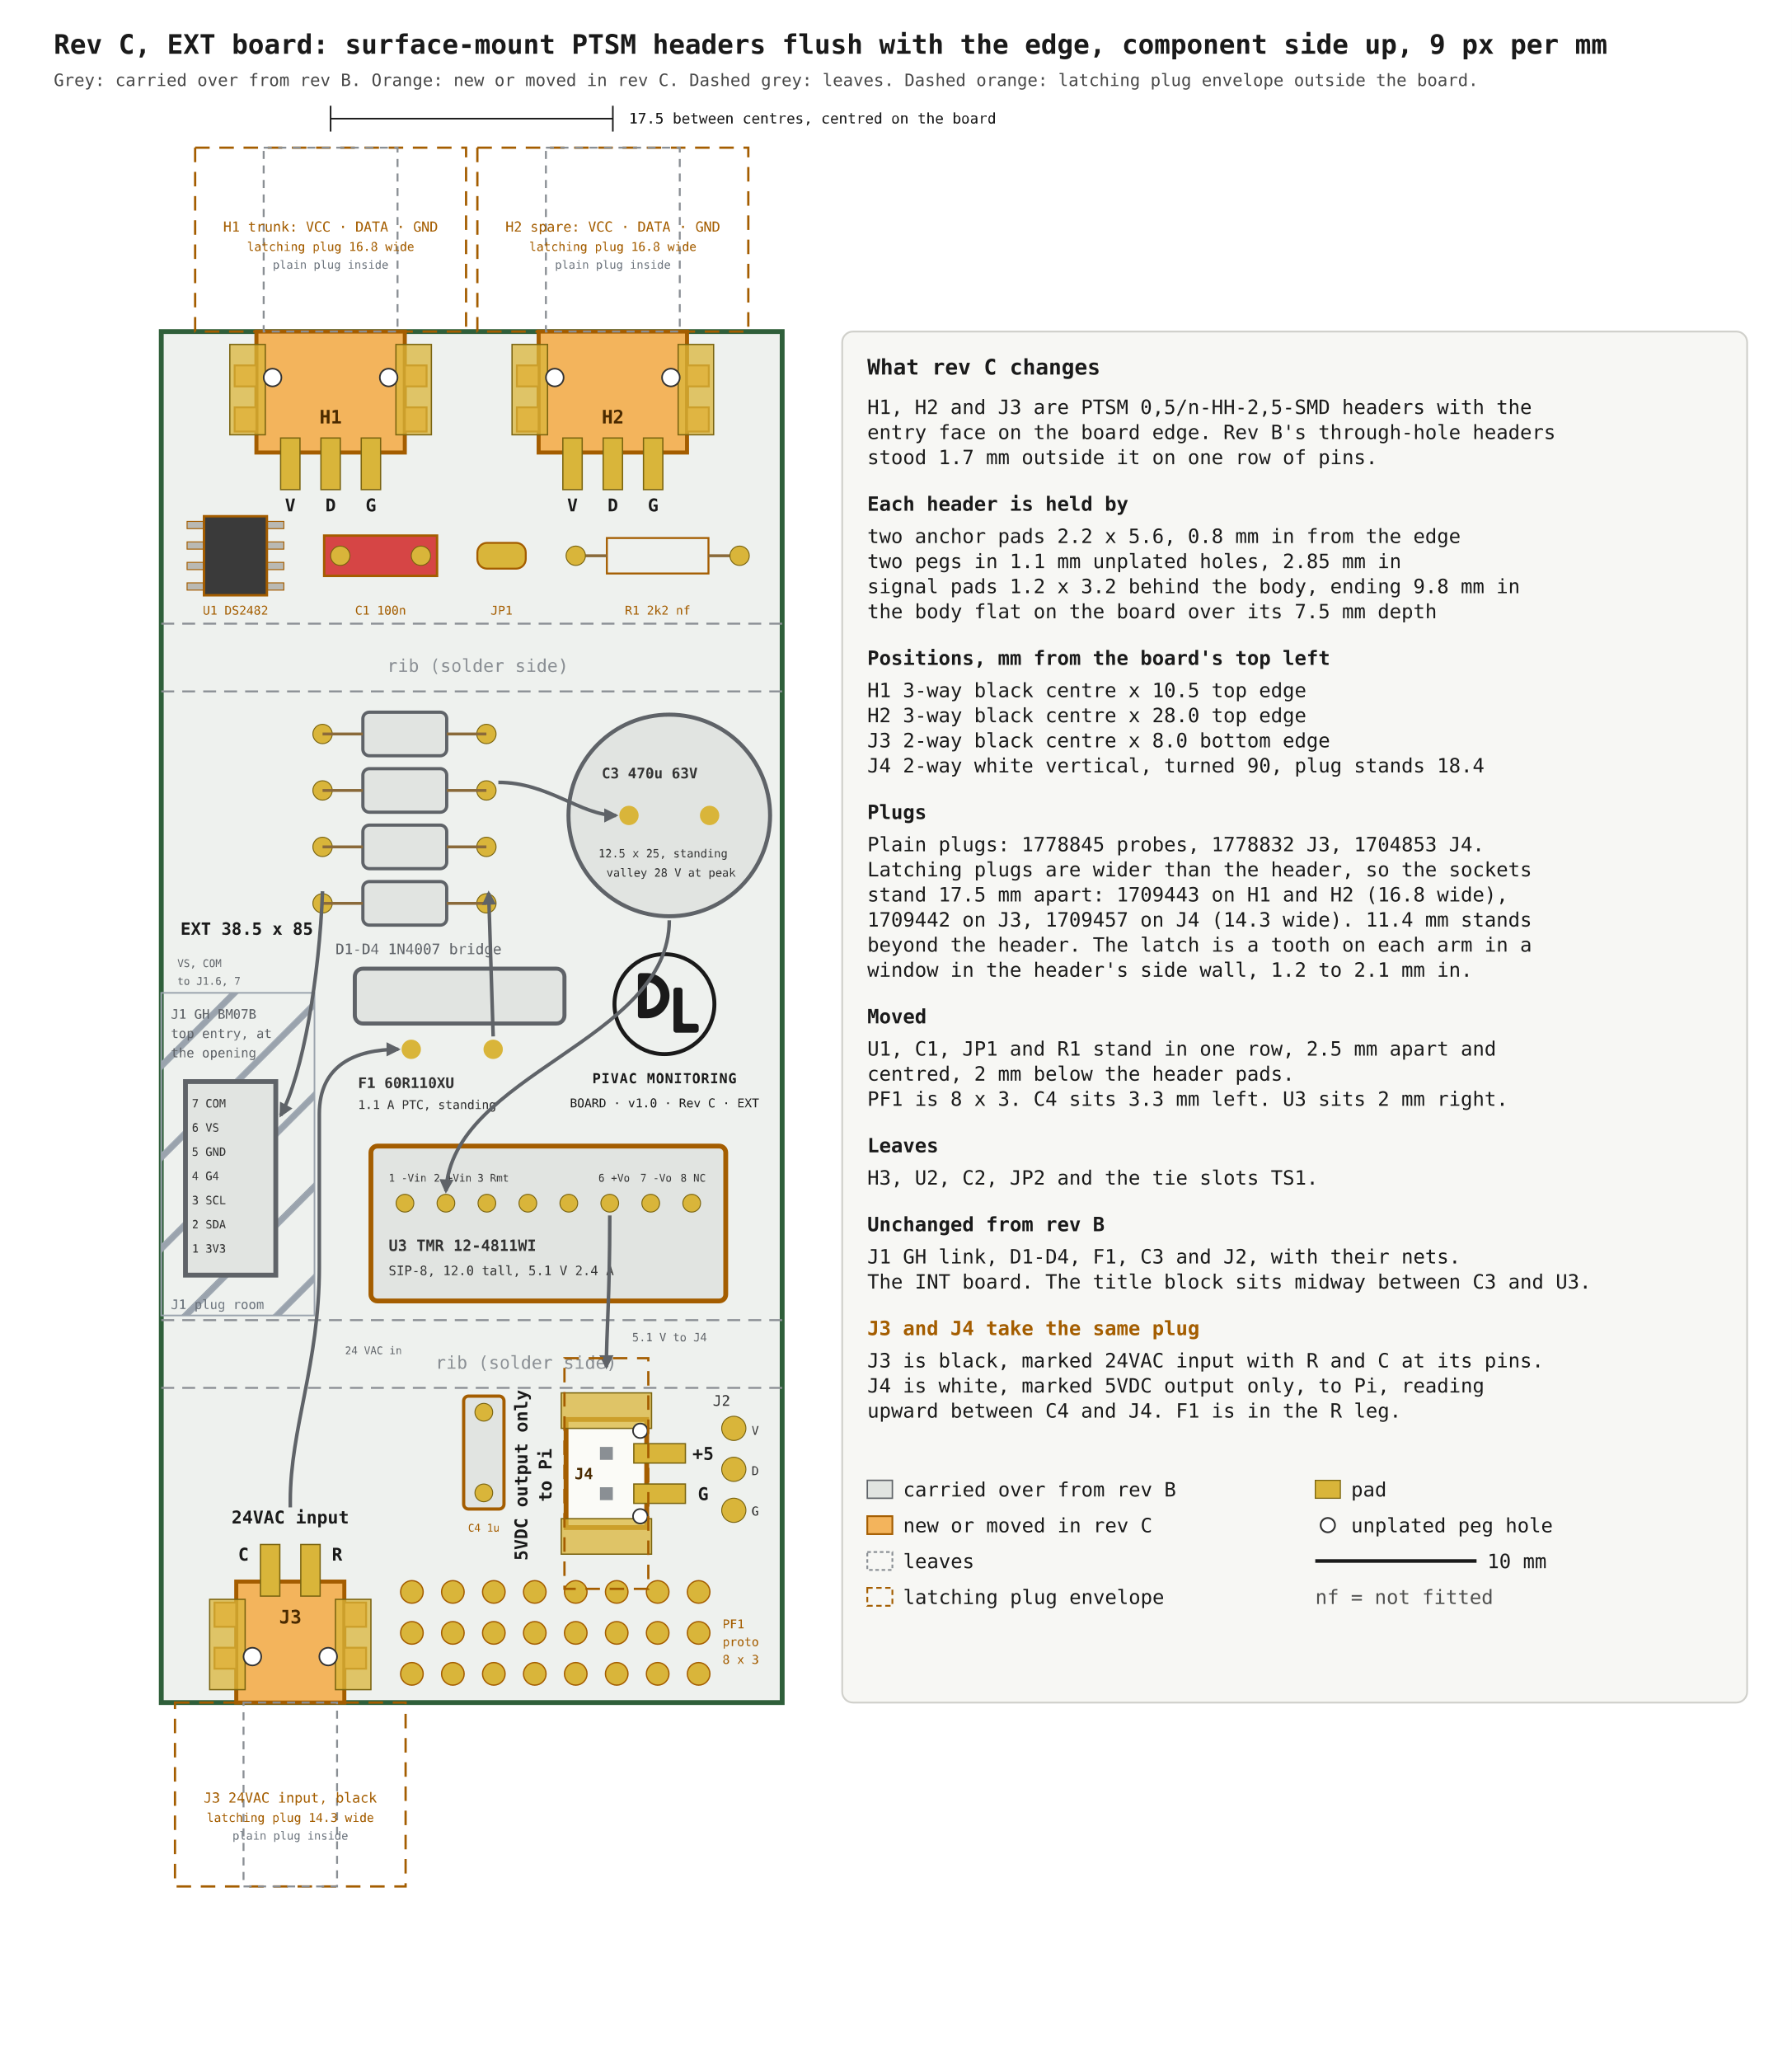
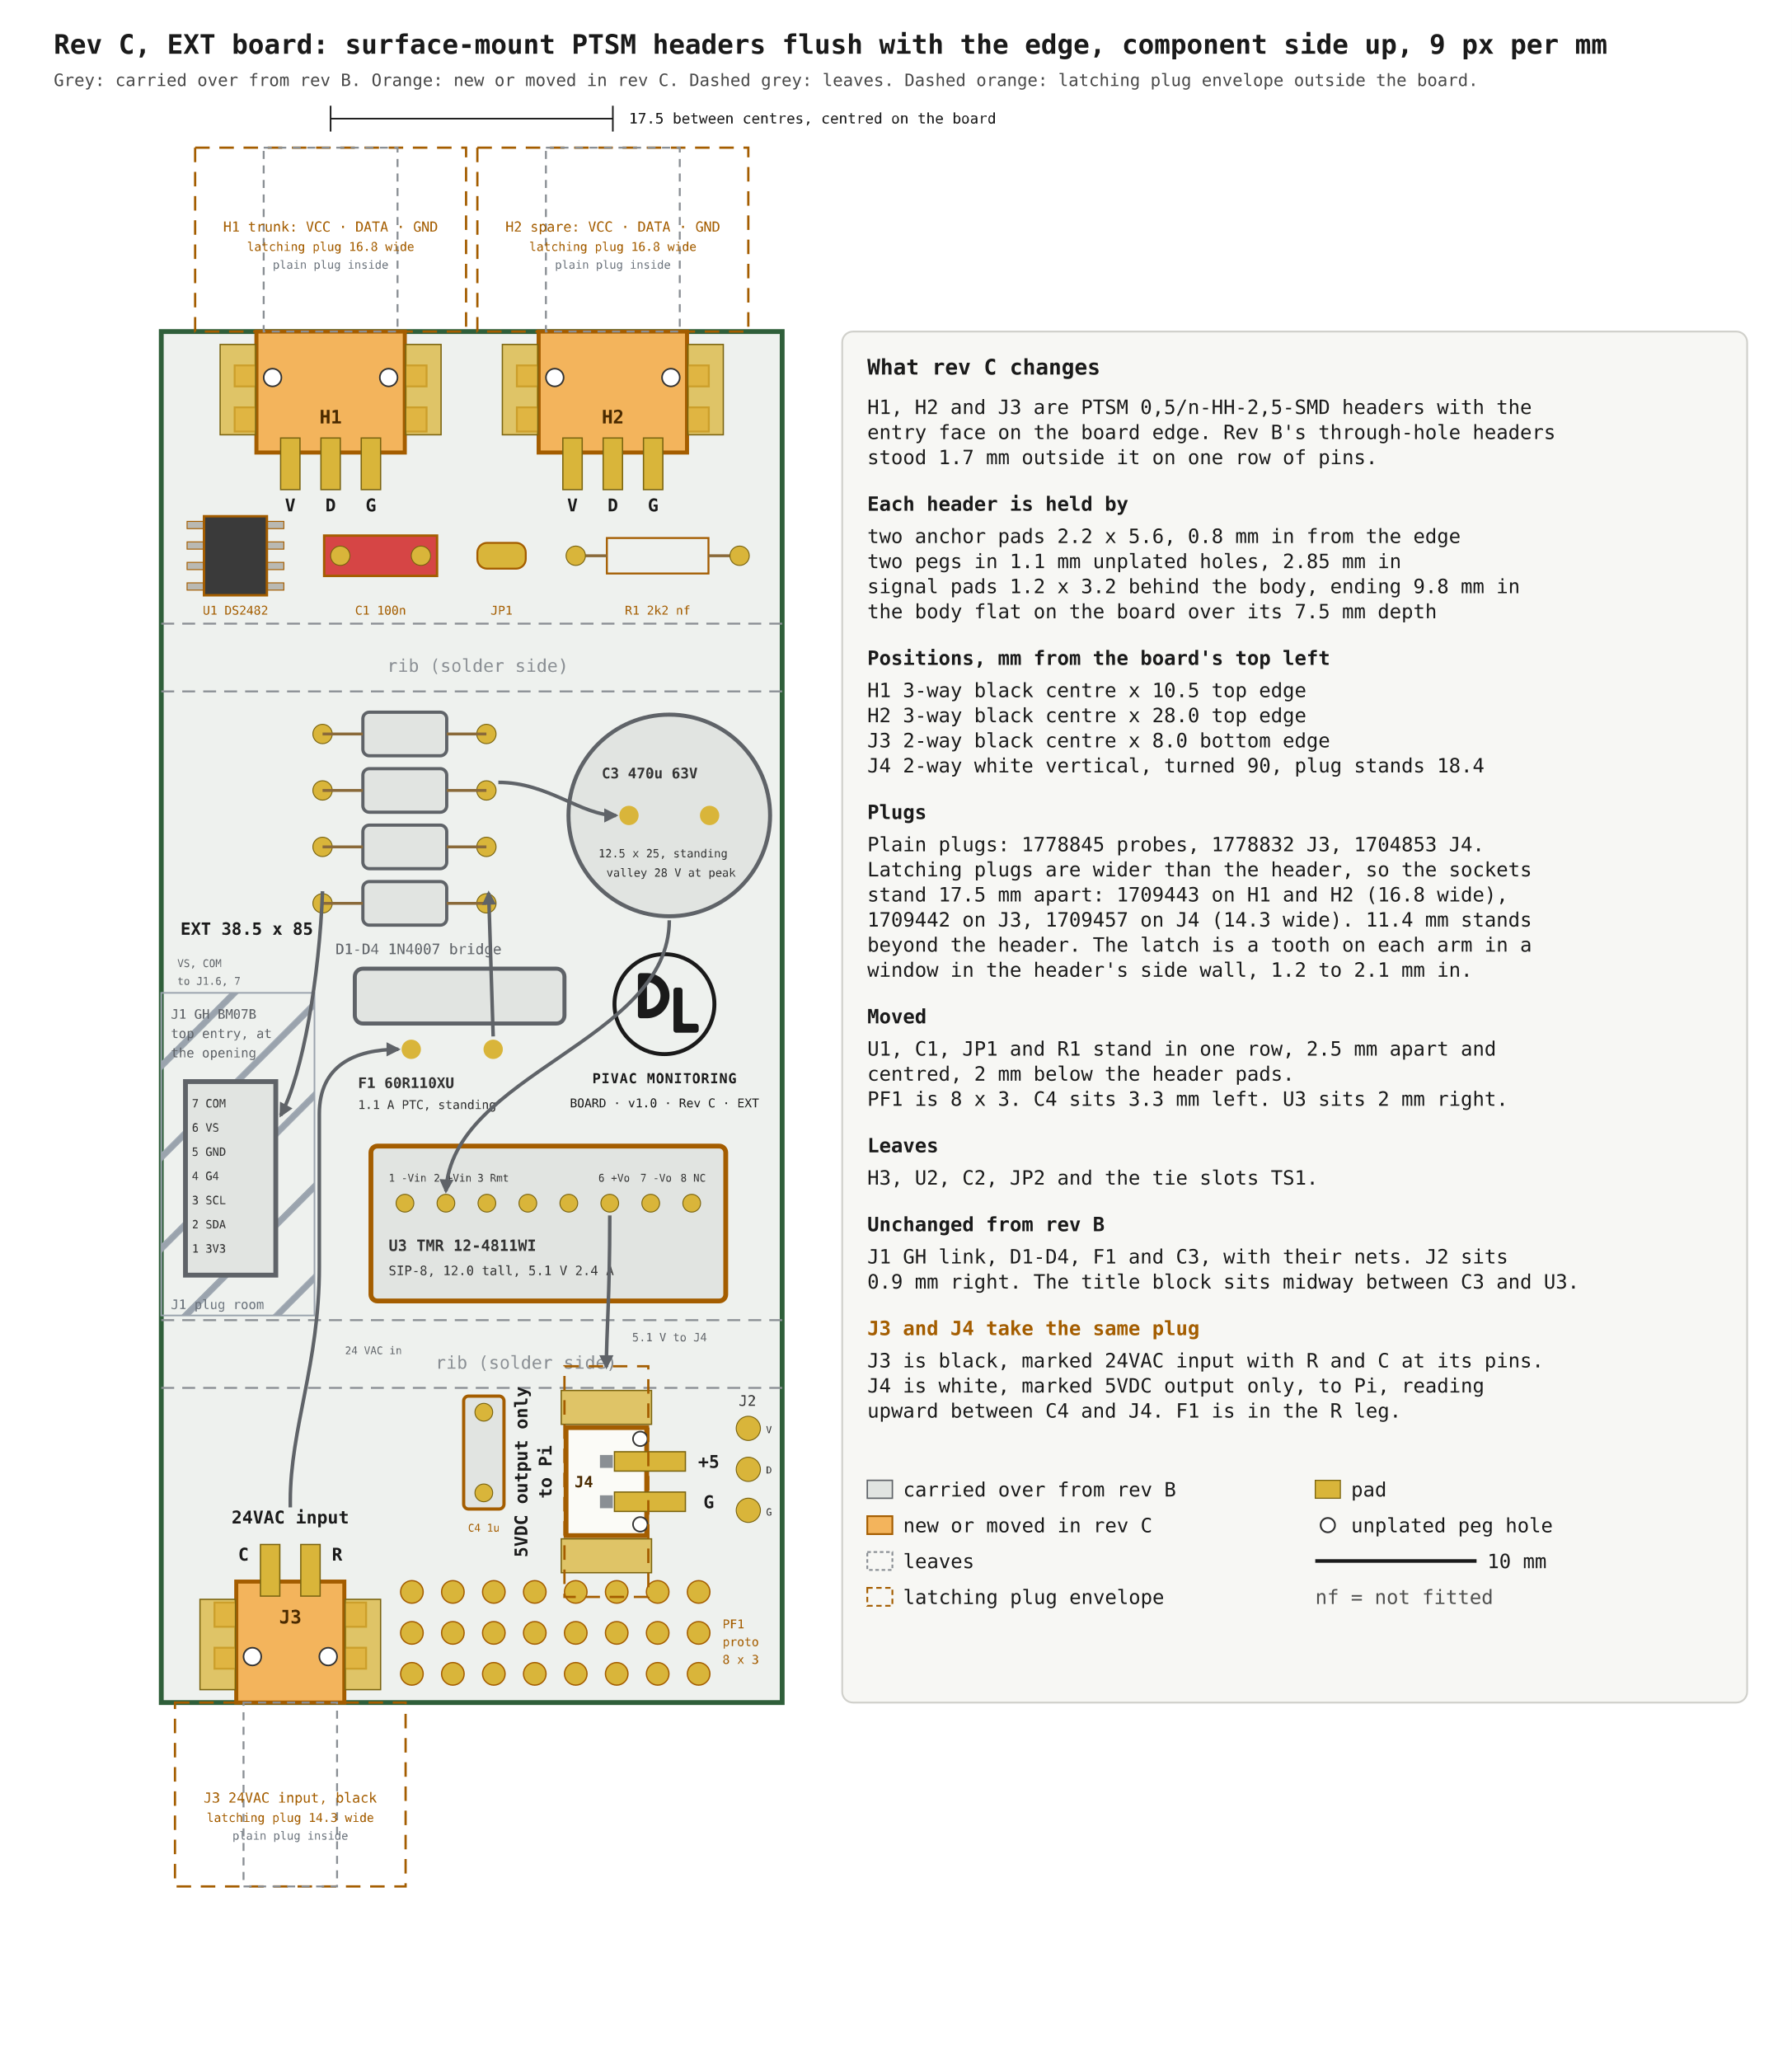
<svg xmlns="http://www.w3.org/2000/svg" viewBox="0 0 1000 1150" role="img" aria-label="Rev C layout of the EXT board: two 3-way surface-mount PTSM probe sockets on the top edge and a 2-way black 24 VAC entry on the bottom edge, each with its entry face on the board edge, a 2-way white vertical PTSM header for the 5 V output, and the envelopes of the latching plugs outside the edges." style="max-width:100%;height:auto">
  <defs>
    <pattern id="hatch" width="4" height="4" patternUnits="userSpaceOnUse" patternTransform="rotate(45)">
      <line x1="0" y1="0" x2="0" y2="4" stroke="#9aa3ad" stroke-width="0.8" />
    </pattern>
    <marker id="arrg" viewBox="0 0 6 6" refX="5" refY="3" markerWidth="4" markerHeight="4" orient="auto">
      <path d="M0,0 L6,3 L0,6 z" fill="#5f6368" />
    </marker>
  </defs>
  <rect x="0" y="0" width="1000" height="1150" fill="#ffffff" />
  <g font-family="IBM Plex Mono, ui-monospace, monospace" fill="#1a1a1a">
    <text x="30" y="30" font-size="15" font-weight="700">Rev C, EXT board: surface-mount PTSM headers flush with the edge, component side up, 9 px per mm</text>
    <text x="30" y="48" font-size="9.5" opacity="0.8">Grey: carried over from rev B. Orange: new or moved in rev C. Dashed grey: leaves. Dashed orange: latching plug envelope outside the board.</text>
    <g transform="translate(90,185) scale(9)">
      <rect x="0" y="0" width="38.5" height="85" fill="#eef1ee" stroke="#2f5f3a" stroke-width="0.3" />
      <text x="1.2" y="37.4" font-size="1.05" font-weight="700">EXT 38.5 x 85</text>
      <g stroke="#8a8f94" stroke-width="0.12" stroke-dasharray="0.8 0.5" fill="none">
        <line x1="0" y1="18.11" x2="38.5" y2="18.11" />
        <line x1="0" y1="22.31" x2="38.5" y2="22.31" />
        <line x1="0" y1="61.29" x2="38.5" y2="61.29" />
        <line x1="0" y1="65.49" x2="38.5" y2="65.49" />
      </g>
      <text x="14" y="21.1" font-size="1.1" fill="#8a8f94">rib (solder side)</text>
      <text x="17" y="64.3" font-size="1.1" fill="#8a8f94">rib (solder side)</text>
      <rect x="0" y="41" width="9.5" height="20" fill="url(#hatch)" stroke="#9aa3ad" stroke-width="0.1" />
      <text x="0.6" y="60.6" font-size="0.8" fill="#6b737c">J1 plug room</text>
      <rect x="1.5" y="46.5" width="5.6" height="12" fill="#e1e4e1" stroke="#5f6368" stroke-width="0.3" />
      <g fill="#333333" font-size="0.7">
        <text x="1.9" y="48.1">7 COM</text>
        <text x="1.9" y="49.6">6 VS</text>
        <text x="1.9" y="51.1">5 GND</text>
        <text x="1.9" y="52.6">4 G4</text>
        <text x="1.9" y="54.1">3 SCL</text>
        <text x="1.9" y="55.6">2 SDA</text>
        <text x="1.9" y="57.1">1 3V3</text>
      </g>
      <text x="0.6" y="42.6" font-size="0.8" fill="#5f6368">J1 GH BM07B</text>
      <text x="0.6" y="43.8" font-size="0.8" fill="#5f6368">top entry, at</text>
      <text x="0.6" y="45" font-size="0.8" fill="#5f6368">the opening</text>
      <g fill="#e1e4e1" stroke="#5f6368" stroke-width="0.2">
        <rect x="12.5" y="23.6" width="5.2" height="2.7" rx="0.4" />
        <rect x="12.5" y="27.1" width="5.2" height="2.7" rx="0.4" />
        <rect x="12.5" y="30.6" width="5.2" height="2.7" rx="0.4" />
        <rect x="12.5" y="34.1" width="5.2" height="2.7" rx="0.4" />
      </g>
      <g fill="#d9b53a" stroke="#7a6410" stroke-width="0.06">
        <circle cx="10" cy="24.95" r="0.6" />
        <circle cx="20.16" cy="24.95" r="0.6" />
        <circle cx="10" cy="28.45" r="0.6" />
        <circle cx="20.16" cy="28.45" r="0.6" />
        <circle cx="10" cy="31.95" r="0.6" />
        <circle cx="20.16" cy="31.95" r="0.6" />
        <circle cx="10" cy="35.45" r="0.6" />
        <circle cx="20.16" cy="35.45" r="0.6" />
      </g>
      <g stroke="#8a6a3a" stroke-width="0.18">
        <line x1="10" y1="24.95" x2="12.5" y2="24.95" />
        <line x1="17.7" y1="24.95" x2="20.16" y2="24.95" />
        <line x1="10" y1="28.45" x2="12.5" y2="28.45" />
        <line x1="17.7" y1="28.45" x2="20.16" y2="28.45" />
        <line x1="10" y1="31.95" x2="12.5" y2="31.95" />
        <line x1="17.7" y1="31.95" x2="20.16" y2="31.95" />
        <line x1="10" y1="35.45" x2="12.5" y2="35.45" />
        <line x1="17.7" y1="35.45" x2="20.16" y2="35.45" />
      </g>
      <text x="10.8" y="38.6" font-size="0.9" fill="#5f6368">D1-D4 1N4007 bridge</text>
      <circle cx="31.5" cy="30" r="6.25" fill="#e1e4e1" stroke="#5f6368" stroke-width="0.25" />
      <circle cx="29" cy="30" r="0.6" fill="#d9b53a" />
      <circle cx="34" cy="30" r="0.6" fill="#d9b53a" />
      <text x="27.3" y="27.7" font-size="0.9" font-weight="700" fill="#333333">C3 470u 63V</text>
      <text x="27.1" y="32.6" font-size="0.7" fill="#333333">12.5 x 25, standing</text>
      <text x="27.6" y="33.8" font-size="0.7" fill="#333333">valley 28 V at peak</text>
      <rect x="12" y="39.5" width="13" height="3.4" rx="0.5" fill="#e1e4e1" stroke="#5f6368" stroke-width="0.25" />
      <circle cx="15.5" cy="44.5" r="0.6" fill="#d9b53a" />
      <circle cx="20.58" cy="44.5" r="0.6" fill="#d9b53a" />
      <text x="12.2" y="46.9" font-size="0.9" font-weight="700" fill="#333333">F1 60R110XU</text>
      <text x="12.2" y="48.2" font-size="0.75" fill="#333333">1.1 A PTC, standing</text>
      <rect x="13.00" y="50.5" width="22" height="9.6" rx="0.4" fill="#e1e4e1" stroke="#a45d00" stroke-width="0.3" />
      <g fill="#d9b53a" stroke="#7a6410" stroke-width="0.06">
        <circle cx="15.11" cy="54.04" r="0.55" />
        <circle cx="17.65" cy="54.04" r="0.55" />
        <circle cx="20.19" cy="54.04" r="0.55" />
        <circle cx="22.73" cy="54.04" r="0.55" />
        <circle cx="25.27" cy="54.04" r="0.55" />
        <circle cx="27.81" cy="54.04" r="0.55" />
        <circle cx="30.35" cy="54.04" r="0.55" />
        <circle cx="32.89" cy="54.04" r="0.55" />
      </g>
      <g fill="#333333" font-size="0.65">
        <text x="14.10" y="52.7">1 -Vin</text>
        <text x="16.90" y="52.7">2 +Vin</text>
        <text x="19.60" y="52.7">3 Rmt</text>
        <text x="27.10" y="52.7">6 +Vo</text>
        <text x="29.70" y="52.7">7 -Vo</text>
        <text x="32.20" y="52.7">8 NC</text>
      </g>
      <text x="14.10" y="57" font-size="0.95" font-weight="700" fill="#333333">U3 TMR 12-4811WI</text>
      <text x="14.10" y="58.5" font-size="0.8" fill="#333333">SIP-8, 12.0 tall, 5.1 V 2.4 A</text>
      <g fill="#d9b53a" stroke="#7a6410" stroke-width="0.06">
-         <circle cx="35.5" cy="68" r="0.75" />
-         <circle cx="35.5" cy="70.54" r="0.75" />
-         <circle cx="35.5" cy="73.08" r="0.75" />
-       </g>
-       <text x="34.2" y="66.6" font-size="0.9" fill="#333">J2</text>
-       <text x="36.6" y="68.4" font-size="0.75" fill="#333">V</text>
-       <text x="36.6" y="70.9" font-size="0.75" fill="#333">D</text>
-       <text x="36.6" y="73.4" font-size="0.75" fill="#333">G</text>
+         <circle cx="36.4" cy="68" r="0.75" />
+         <circle cx="36.4" cy="70.54" r="0.75" />
+         <circle cx="36.4" cy="73.08" r="0.75" />
+       </g>
+       <text x="35.8" y="66.6" font-size="0.9" fill="#333">J2</text>
+       <text x="37.5" y="68.3" font-size="0.6" fill="#333">V</text>
+       <text x="37.5" y="70.8" font-size="0.6" fill="#333">D</text>
+       <text x="37.5" y="73.4" font-size="0.6" fill="#333">G</text>
      <g transform="translate(31.2,41.7) scale(0.7)">
        <circle cx="0" cy="0" r="4.425" fill="none" stroke="#1a1a1a" stroke-width="0.35" />
        <path d="M -2.35 1.01 L -2.35 -2.51 A 0.24 0.24 0 0 1 -2.11 -2.75 L -1.55 -2.75 A 2 2 0 0 1 -1.55 1.25 L -2.11 1.25 A 0.24 0.24 0 0 1 -2.35 1.01 Z M -1.55 -1.95 L -1.55 0.45 A 1.2 1.2 0 0 0 -1.55 -1.95 Z" fill="#1a1a1a" fill-rule="nonzero" />
        <path d="M 0.8 -1.23 A 0.24 0.24 0 0 1 1.04 -1.47 L 1.36 -1.47 A 0.24 0.24 0 0 1 1.6 -1.23 L 1.6 1.59 A 0.14 0.14 0 0 0 1.74 1.73 L 2.793 1.73 A 0.24 0.24 0 0 1 3.033 1.97 L 3.033 2.29 A 0.24 0.24 0 0 1 2.793 2.53 L 1.04 2.53 A 0.24 0.24 0 0 1 0.8 2.29 Z" fill="#1a1a1a" />
      </g>
      <text x="31.2" y="46.6" font-size="0.85" font-weight="700" text-anchor="middle" letter-spacing="0.05">PIVAC MONITORING</text>
      <text x="31.2" y="48.1" font-size="0.75" text-anchor="middle">BOARD · v1.0 · Rev C · EXT</text>
      <g stroke="#5f6368" stroke-width="0.22" fill="none" marker-end="url(#arrg)">
        <path d="M 8 72.9 L 8 72.5 C 8 68, 9.8 64, 9.8 58 L 9.8 48.5 C 9.8 45.5, 12 44.5, 14.7 44.5" />
        <path d="M 20.58 43.7 L 20.3 34.8" />
        <path d="M 20.9 27.95 C 24 27.95, 26 30, 28.2 30" />
        <path d="M 31.5 36.5 C 31.5 44, 18 46, 17.65 53.3" />
        <path d="M 27.81 54.8 C 27.81 60, 27.6 62, 27.6 64.2" />
        <path d="M 10 34.7 C 9.8 40, 8.8 46, 7.4 48.6" />
      </g>
      <g font-size="0.7" fill="#5f6368">
        <text x="29.2" y="62.6">5.1 V to J4</text>
        <text x="11.4" y="63.4" font-size="0.65">24 VAC in</text>
        <text x="1.0" y="39.4" font-size="0.65">VS, COM</text>
        <text x="1.0" y="40.5" font-size="0.65">to J1.6, 7</text>
      </g>
      <rect x="5.90" y="0.00" width="9.20" height="7.50" fill="#f3b45c" stroke="#a45d00" stroke-width="0.25" />
      <rect x="4.55" y="2.10" width="1.35" height="1.30" fill="#f3b45c" stroke="#a45d00" stroke-width="0.12" />
      <rect x="4.55" y="4.70" width="1.35" height="1.50" fill="#f3b45c" stroke="#a45d00" stroke-width="0.12" />
-       <rect x="4.25" y="0.80" width="2.20" height="5.60" fill="#d9b53a" fill-opacity="0.75" stroke="#7a6410" stroke-width="0.08" />
+       <rect x="3.65" y="0.80" width="2.20" height="5.60" fill="#d9b53a" fill-opacity="0.75" stroke="#7a6410" stroke-width="0.08" />
      <circle cx="6.90" cy="2.85" r="0.55" fill="#ffffff" stroke="#333" stroke-width="0.1" />
      <rect x="15.10" y="2.10" width="1.35" height="1.30" fill="#f3b45c" stroke="#a45d00" stroke-width="0.12" />
      <rect x="15.10" y="4.70" width="1.35" height="1.50" fill="#f3b45c" stroke="#a45d00" stroke-width="0.12" />
-       <rect x="14.55" y="0.80" width="2.20" height="5.60" fill="#d9b53a" fill-opacity="0.75" stroke="#7a6410" stroke-width="0.08" />
+       <rect x="15.15" y="0.80" width="2.20" height="5.60" fill="#d9b53a" fill-opacity="0.75" stroke="#7a6410" stroke-width="0.08" />
      <circle cx="14.10" cy="2.85" r="0.55" fill="#ffffff" stroke="#333" stroke-width="0.1" />
      <rect x="7.40" y="6.60" width="1.20" height="3.20" fill="#d9b53a" stroke="#7a6410" stroke-width="0.08" />
      <rect x="9.90" y="6.60" width="1.20" height="3.20" fill="#d9b53a" stroke="#7a6410" stroke-width="0.08" />
      <rect x="12.40" y="6.60" width="1.20" height="3.20" fill="#d9b53a" stroke="#7a6410" stroke-width="0.08" />
      <text x="10.50" y="5.70" font-size="1.15" font-weight="700" fill="#4a2a00" text-anchor="middle">H1</text>
      <rect x="2.10" y="-11.40" width="16.80" height="11.40" fill="none" stroke="#a45d00" stroke-width="0.14" stroke-dasharray="0.9 0.6" />
      <rect x="6.35" y="-11.40" width="8.30" height="11.40" fill="none" stroke="#8a8f94" stroke-width="0.12" stroke-dasharray="0.5 0.4" />
      <text x="10.50" y="-6.20" font-size="0.85" fill="#a45d00" text-anchor="middle">H1 trunk: VCC · DATA · GND</text>
      <text x="10.50" y="-5.00" font-size="0.75" fill="#a45d00" text-anchor="middle">latching plug 16.8 wide</text>
      <text x="10.50" y="-3.90" font-size="0.7" fill="#6b737c" text-anchor="middle">plain plug inside</text>
      <rect x="23.40" y="0.00" width="9.20" height="7.50" fill="#f3b45c" stroke="#a45d00" stroke-width="0.25" />
      <rect x="22.05" y="2.10" width="1.35" height="1.30" fill="#f3b45c" stroke="#a45d00" stroke-width="0.12" />
      <rect x="22.05" y="4.70" width="1.35" height="1.50" fill="#f3b45c" stroke="#a45d00" stroke-width="0.12" />
-       <rect x="21.75" y="0.80" width="2.20" height="5.60" fill="#d9b53a" fill-opacity="0.75" stroke="#7a6410" stroke-width="0.08" />
+       <rect x="21.15" y="0.80" width="2.20" height="5.60" fill="#d9b53a" fill-opacity="0.75" stroke="#7a6410" stroke-width="0.08" />
      <circle cx="24.40" cy="2.85" r="0.55" fill="#ffffff" stroke="#333" stroke-width="0.1" />
      <rect x="32.60" y="2.10" width="1.35" height="1.30" fill="#f3b45c" stroke="#a45d00" stroke-width="0.12" />
      <rect x="32.60" y="4.70" width="1.35" height="1.50" fill="#f3b45c" stroke="#a45d00" stroke-width="0.12" />
-       <rect x="32.05" y="0.80" width="2.20" height="5.60" fill="#d9b53a" fill-opacity="0.75" stroke="#7a6410" stroke-width="0.08" />
+       <rect x="32.65" y="0.80" width="2.20" height="5.60" fill="#d9b53a" fill-opacity="0.75" stroke="#7a6410" stroke-width="0.08" />
      <circle cx="31.60" cy="2.85" r="0.55" fill="#ffffff" stroke="#333" stroke-width="0.1" />
      <rect x="24.90" y="6.60" width="1.20" height="3.20" fill="#d9b53a" stroke="#7a6410" stroke-width="0.08" />
      <rect x="27.40" y="6.60" width="1.20" height="3.20" fill="#d9b53a" stroke="#7a6410" stroke-width="0.08" />
      <rect x="29.90" y="6.60" width="1.20" height="3.20" fill="#d9b53a" stroke="#7a6410" stroke-width="0.08" />
      <text x="28.00" y="5.70" font-size="1.15" font-weight="700" fill="#4a2a00" text-anchor="middle">H2</text>
      <rect x="19.60" y="-11.40" width="16.80" height="11.40" fill="none" stroke="#a45d00" stroke-width="0.14" stroke-dasharray="0.9 0.6" />
      <rect x="23.85" y="-11.40" width="8.30" height="11.40" fill="none" stroke="#8a8f94" stroke-width="0.12" stroke-dasharray="0.5 0.4" />
      <text x="28.00" y="-6.20" font-size="0.85" fill="#a45d00" text-anchor="middle">H2 spare: VCC · DATA · GND</text>
      <text x="28.00" y="-5.00" font-size="0.75" fill="#a45d00" text-anchor="middle">latching plug 16.8 wide</text>
      <text x="28.00" y="-3.90" font-size="0.7" fill="#6b737c" text-anchor="middle">plain plug inside</text>
      <g font-size="1.1" font-weight="700" fill="#1a1a1a" text-anchor="middle">
        <text x="8.0" y="11.15">V</text>
        <text x="10.5" y="11.15">D</text>
        <text x="13.0" y="11.15">G</text>
        <text x="25.5" y="11.15">V</text>
        <text x="28.0" y="11.15">D</text>
        <text x="30.5" y="11.15">G</text>
      </g>
      <g fill="#b9b9b3" stroke="#a45d00" stroke-width="0.06">
        <rect x="1.60" y="11.77" width="1.05" height="0.45" />
        <rect x="6.55" y="11.77" width="1.05" height="0.45" />
        <rect x="1.60" y="13.04" width="1.05" height="0.45" />
        <rect x="6.55" y="13.04" width="1.05" height="0.45" />
        <rect x="1.60" y="14.31" width="1.05" height="0.45" />
        <rect x="6.55" y="14.31" width="1.05" height="0.45" />
        <rect x="1.60" y="15.58" width="1.05" height="0.45" />
        <rect x="6.55" y="15.58" width="1.05" height="0.45" />
      </g>
      <rect x="2.65" y="11.45" width="3.9" height="4.9" fill="#3a3a3a" stroke="#a45d00" stroke-width="0.15" />
      <rect x="10.1" y="12.65" width="7" height="2.5" fill="#d64545" stroke="#a45d00" stroke-width="0.15" />
      <circle cx="11.1" cy="13.90" r="0.6" fill="#d9b53a" stroke="#7a6410" stroke-width="0.06" />
      <circle cx="16.1" cy="13.90" r="0.6" fill="#d9b53a" stroke="#7a6410" stroke-width="0.06" />
      <rect x="19.6" y="13.10" width="3" height="1.6" rx="0.6" fill="#d9b53a" stroke="#a45d00" stroke-width="0.12" />
      <rect x="27.63" y="12.80" width="6.3" height="2.2" fill="none" stroke="#a45d00" stroke-width="0.12" />
      <g stroke="#8a6a3a" stroke-width="0.18">
        <line x1="25.7" y1="13.90" x2="27.63" y2="13.90" />
        <line x1="33.93" y1="13.90" x2="35.86" y2="13.90" />
      </g>
      <circle cx="25.7" cy="13.90" r="0.6" fill="#d9b53a" stroke="#7a6410" stroke-width="0.06" />
      <circle cx="35.86" cy="13.90" r="0.6" fill="#d9b53a" stroke="#7a6410" stroke-width="0.06" />
      <g font-size="0.75" fill="#a45d00" text-anchor="middle">
        <text x="4.6" y="17.55">U1 DS2482</text>
        <text x="13.6" y="17.55">C1 100n</text>
        <text x="21.1" y="17.55">JP1</text>
        <text x="30.78" y="17.55">R1 2k2 nf</text>
      </g>
      <g fill="#d9b53a" stroke="#a45d00" stroke-width="0.08">
        <circle cx="15.54" cy="78.14" r="0.7" />
        <circle cx="18.08" cy="78.14" r="0.7" />
        <circle cx="20.62" cy="78.14" r="0.7" />
        <circle cx="23.16" cy="78.14" r="0.7" />
        <circle cx="25.70" cy="78.14" r="0.7" />
        <circle cx="28.24" cy="78.14" r="0.7" />
        <circle cx="30.78" cy="78.14" r="0.7" />
        <circle cx="33.32" cy="78.14" r="0.7" />
        <circle cx="15.54" cy="80.68" r="0.7" />
        <circle cx="18.08" cy="80.68" r="0.7" />
        <circle cx="20.62" cy="80.68" r="0.7" />
        <circle cx="23.16" cy="80.68" r="0.7" />
        <circle cx="25.70" cy="80.68" r="0.7" />
        <circle cx="28.24" cy="80.68" r="0.7" />
        <circle cx="30.78" cy="80.68" r="0.7" />
        <circle cx="33.32" cy="80.68" r="0.7" />
        <circle cx="15.54" cy="83.22" r="0.7" />
        <circle cx="18.08" cy="83.22" r="0.7" />
        <circle cx="20.62" cy="83.22" r="0.7" />
        <circle cx="23.16" cy="83.22" r="0.7" />
        <circle cx="25.70" cy="83.22" r="0.7" />
        <circle cx="28.24" cy="83.22" r="0.7" />
        <circle cx="30.78" cy="83.22" r="0.7" />
        <circle cx="33.32" cy="83.22" r="0.7" />
      </g>
      <text x="34.8" y="80.4" font-size="0.75" fill="#a45d00">PF1</text>
      <text x="34.8" y="81.5" font-size="0.75" fill="#a45d00">proto</text>
      <text x="34.8" y="82.6" font-size="0.75" fill="#a45d00">8 x 3</text>
      <rect x="4.65" y="77.50" width="6.70" height="7.50" fill="#f3b45c" stroke="#a45d00" stroke-width="0.25" />
      <rect x="3.30" y="81.60" width="1.35" height="1.30" fill="#f3b45c" stroke="#a45d00" stroke-width="0.12" />
      <rect x="3.30" y="78.80" width="1.35" height="1.50" fill="#f3b45c" stroke="#a45d00" stroke-width="0.12" />
-       <rect x="3.00" y="78.60" width="2.20" height="5.60" fill="#d9b53a" fill-opacity="0.75" stroke="#7a6410" stroke-width="0.08" />
+       <rect x="2.40" y="78.60" width="2.20" height="5.60" fill="#d9b53a" fill-opacity="0.75" stroke="#7a6410" stroke-width="0.08" />
      <circle cx="5.65" cy="82.15" r="0.55" fill="#ffffff" stroke="#333" stroke-width="0.1" />
      <rect x="11.35" y="81.60" width="1.35" height="1.30" fill="#f3b45c" stroke="#a45d00" stroke-width="0.12" />
      <rect x="11.35" y="78.80" width="1.35" height="1.50" fill="#f3b45c" stroke="#a45d00" stroke-width="0.12" />
-       <rect x="10.80" y="78.60" width="2.20" height="5.60" fill="#d9b53a" fill-opacity="0.75" stroke="#7a6410" stroke-width="0.08" />
+       <rect x="11.40" y="78.60" width="2.20" height="5.60" fill="#d9b53a" fill-opacity="0.75" stroke="#7a6410" stroke-width="0.08" />
      <circle cx="10.35" cy="82.15" r="0.55" fill="#ffffff" stroke="#333" stroke-width="0.1" />
      <rect x="6.15" y="75.20" width="1.20" height="3.20" fill="#d9b53a" stroke="#7a6410" stroke-width="0.08" />
      <rect x="8.65" y="75.20" width="1.20" height="3.20" fill="#d9b53a" stroke="#7a6410" stroke-width="0.08" />
      <text x="8.00" y="80.10" font-size="1.15" font-weight="700" fill="#4a2a00" text-anchor="middle">J3</text>
      <rect x="0.85" y="85.00" width="14.30" height="11.40" fill="none" stroke="#a45d00" stroke-width="0.14" stroke-dasharray="0.9 0.6" />
      <rect x="5.10" y="85.00" width="5.80" height="11.40" fill="none" stroke="#8a8f94" stroke-width="0.12" stroke-dasharray="0.5 0.4" />
      <text x="8.00" y="91.20" font-size="0.85" fill="#a45d00" text-anchor="middle">J3 24VAC input, black</text>
      <text x="8.00" y="92.40" font-size="0.75" fill="#a45d00" text-anchor="middle">latching plug 14.3 wide</text>
      <text x="8.00" y="93.50" font-size="0.7" fill="#6b737c" text-anchor="middle">plain plug inside</text>
      <g font-weight="700" fill="#1a1a1a" text-anchor="middle">
        <text x="8.0" y="73.9" font-size="1.1">24VAC input</text>
        <text x="10.9" y="76.2" font-size="1.1">R</text>
        <text x="5.1" y="76.2" font-size="1.1">C</text>
      </g>
      <rect x="18.75" y="66" width="2.5" height="7" rx="0.3" fill="#e1e4e1" stroke="#a45d00" stroke-width="0.2" />
      <circle cx="20.0" cy="67" r="0.55" fill="#d9b53a" stroke="#7a6410" stroke-width="0.06" />
      <circle cx="20.0" cy="72" r="0.55" fill="#d9b53a" stroke="#7a6410" stroke-width="0.06" />
      <text x="20.0" y="74.4" font-size="0.65" fill="#a45d00" text-anchor="middle">C4 1u</text>
-       <rect x="25.10" y="67.45" width="5.0" height="6.7" fill="#fbfbf7" stroke="#a45d00" stroke-width="0.3" />
-       <rect x="24.80" y="65.80" width="5.6" height="2.2" fill="#d9b53a" fill-opacity="0.75" stroke="#7a6410" stroke-width="0.08" />
-       <rect x="24.80" y="73.60" width="5.6" height="2.2" fill="#d9b53a" fill-opacity="0.75" stroke="#7a6410" stroke-width="0.08" />
-       <rect x="29.30" y="68.95" width="3.2" height="1.2" fill="#d9b53a" stroke="#7a6410" stroke-width="0.08" />
-       <rect x="27.20" y="69.15" width="0.8" height="0.8" fill="#8a8f94" />
-       <rect x="29.30" y="71.45" width="3.2" height="1.2" fill="#d9b53a" stroke="#7a6410" stroke-width="0.08" />
-       <rect x="27.20" y="71.65" width="0.8" height="0.8" fill="#8a8f94" />
-       <circle cx="29.70" cy="68.15" r="0.45" fill="#ffffff" stroke="#333" stroke-width="0.1" />
-       <circle cx="29.70" cy="73.45" r="0.45" fill="#ffffff" stroke="#333" stroke-width="0.1" />
-       <text x="26.20" y="71.15" font-size="0.95" font-weight="700" fill="#4a2a00" text-anchor="middle">J4</text>
+       <rect x="25.10" y="67.95" width="5.0" height="6.7" fill="#fbfbf7" stroke="#a45d00" stroke-width="0.3" />
+       <rect x="24.80" y="65.65" width="5.6" height="2.1" fill="#d9b53a" fill-opacity="0.75" stroke="#7a6410" stroke-width="0.08" />
+       <rect x="24.80" y="74.85" width="5.6" height="2.1" fill="#d9b53a" fill-opacity="0.75" stroke="#7a6410" stroke-width="0.08" />
+       <rect x="28.10" y="69.45" width="4.4" height="1.2" fill="#d9b53a" stroke="#7a6410" stroke-width="0.08" />
+       <rect x="27.20" y="69.65" width="0.8" height="0.8" fill="#8a8f94" />
+       <rect x="28.10" y="71.95" width="4.4" height="1.2" fill="#d9b53a" stroke="#7a6410" stroke-width="0.08" />
+       <rect x="27.20" y="72.15" width="0.8" height="0.8" fill="#8a8f94" />
+       <circle cx="29.70" cy="68.65" r="0.45" fill="#ffffff" stroke="#333" stroke-width="0.1" />
+       <circle cx="29.70" cy="73.95" r="0.45" fill="#ffffff" stroke="#333" stroke-width="0.1" />
+       <text x="26.20" y="71.65" font-size="0.95" font-weight="700" fill="#4a2a00" text-anchor="middle">J4</text>
      <g font-size="1.1" font-weight="700" fill="#1a1a1a" text-anchor="middle">
-         <text x="33.60" y="69.95">+5</text>
-         <text x="33.60" y="72.45">G</text>
-       </g>
-       <rect x="25.00" y="63.65" width="5.2" height="14.3" fill="none" stroke="#a45d00" stroke-width="0.14" stroke-dasharray="0.9 0.6" />
+         <text x="33.95" y="70.45">+5</text>
+         <text x="33.95" y="72.95">G</text>
+       </g>
+       <rect x="25.00" y="64.15" width="5.2" height="14.3" fill="none" stroke="#a45d00" stroke-width="0.14" stroke-dasharray="0.9 0.6" />
      <g font-weight="700" fill="#1a1a1a" font-size="1.1" text-anchor="middle">
-         <text transform="translate(22.7,70.9) rotate(-90)">5VDC output only</text>
-         <text transform="translate(24.2,70.9) rotate(-90)">to Pi</text>
+         <text transform="translate(22.7,70.7) rotate(-90)">5VDC output only</text>
+         <text transform="translate(24.2,70.7) rotate(-90)">to Pi</text>
      </g>
      <g stroke="#1a1a1a" stroke-width="0.1" fill="none">
        <line x1="10.5" y1="-13.2" x2="28" y2="-13.2" />
        <line x1="10.5" y1="-14" x2="10.5" y2="-12.4" />
        <line x1="28" y1="-14" x2="28" y2="-12.4" />
      </g>
      <text x="29.0" y="-12.9" font-size="0.9">17.5 between centres, centred on the board</text>
    </g>
    <g transform="translate(470,185)" font-size="11">
      <rect x="0" y="0" width="505" height="765" rx="6" fill="#f7f7f4" stroke="#d0d0cb" />
      <text x="14" y="24" font-weight="700" font-size="12">What rev C changes</text>
      <text x="14" y="46">H1, H2 and J3 are PTSM 0,5/n-HH-2,5-SMD headers with the</text>
      <text x="14" y="60">entry face on the board edge. Rev B's through-hole headers</text>
      <text x="14" y="74">stood 1.7 mm outside it on one row of pins.</text>
      <text x="14" y="100" font-weight="700">Each header is held by</text>
      <text x="14" y="118">two anchor pads 2.2 x 5.6, 0.8 mm in from the edge</text>
      <text x="14" y="132">two pegs in 1.1 mm unplated holes, 2.85 mm in</text>
      <text x="14" y="146">signal pads 1.2 x 3.2 behind the body, ending 9.8 mm in</text>
      <text x="14" y="160">the body flat on the board over its 7.5 mm depth</text>
      <text x="14" y="186" font-weight="700">Positions, mm from the board's top left</text>
      <text x="14" y="204">H1  3-way black  centre x 10.5  top edge</text>
      <text x="14" y="218">H2  3-way black  centre x 28.0  top edge</text>
      <text x="14" y="232">J3  2-way black  centre x 8.0   bottom edge</text>
      <text x="14" y="246">J4  2-way white  vertical, turned 90, plug stands 18.4</text>
      <text x="14" y="272" font-weight="700">Plugs</text>
      <text x="14" y="290">Plain plugs: 1778845 probes, 1778832 J3, 1704853 J4.</text>
      <text x="14" y="304">Latching plugs are wider than the header, so the sockets</text>
      <text x="14" y="318">stand 17.5 mm apart: 1709443 on H1 and H2 (16.8 wide),</text>
      <text x="14" y="332">1709442 on J3, 1709457 on J4 (14.3 wide). 11.4 mm stands</text>
      <text x="14" y="346">beyond the header. The latch is a tooth on each arm in a</text>
      <text x="14" y="360">window in the header's side wall, 1.2 to 2.1 mm in.</text>
      <text x="14" y="386" font-weight="700">Moved</text>
      <text x="14" y="404">U1, C1, JP1 and R1 stand in one row, 2.5 mm apart and</text>
      <text x="14" y="418">centred, 2 mm below the header pads.</text>
      <text x="14" y="432">PF1 is 8 x 3. C4 sits 3.3 mm left. U3 sits 2 mm right.</text>
      <text x="14" y="458" font-weight="700">Leaves</text>
      <text x="14" y="476">H3, U2, C2, JP2 and the tie slots TS1.</text>
      <text x="14" y="502" font-weight="700">Unchanged from rev B</text>
-       <text x="14" y="520">J1 GH link, D1-D4, F1, C3 and J2, with their nets.</text>
-       <text x="14" y="534">The INT board. The title block sits midway between C3 and U3.</text>
+       <text x="14" y="520">J1 GH link, D1-D4, F1 and C3, with their nets. J2 sits</text>
+       <text x="14" y="534">0.9 mm right. The title block sits midway between C3 and U3.</text>
      <text x="14" y="560" font-weight="700" fill="#a45d00">J3 and J4 take the same plug</text>
      <text x="14" y="578">J3 is black, marked 24VAC input with R and C at its pins.</text>
      <text x="14" y="592">J4 is white, marked 5VDC output only, to Pi, reading</text>
      <text x="14" y="606">upward between C4 and J4. F1 is in the R leg.</text>
      <g transform="translate(14,650)">
        <rect x="0" y="-9" width="14" height="10" fill="#e1e4e1" stroke="#5f6368" stroke-width="0.8" />
        <text x="20" y="0">carried over from rev B</text>
        <rect x="0" y="11" width="14" height="10" fill="#f3b45c" stroke="#a45d00" stroke-width="1" />
        <text x="20" y="20">new or moved in rev C</text>
        <rect x="0" y="31" width="14" height="10" fill="none" stroke="#8a8f94" stroke-width="1" stroke-dasharray="2 1.5" />
        <text x="20" y="40">leaves</text>
        <rect x="0" y="51" width="14" height="10" fill="none" stroke="#a45d00" stroke-width="1" stroke-dasharray="3 2" />
        <text x="20" y="60">latching plug envelope</text>
        <rect x="250" y="-9" width="14" height="10" fill="#d9b53a" stroke="#7a6410" stroke-width="0.6" />
        <text x="270" y="0">pad</text>
        <circle cx="257" cy="16" r="4" fill="#fff" stroke="#333" />
        <text x="270" y="20">unplated peg hole</text>
        <line x1="250" y1="36" x2="340" y2="36" stroke="#1a1a1a" stroke-width="2" />
        <text x="346" y="40">10 mm</text>
        <text x="250" y="60" opacity="0.75">nf = not fitted</text>
      </g>
    </g>
  </g>
</svg>
